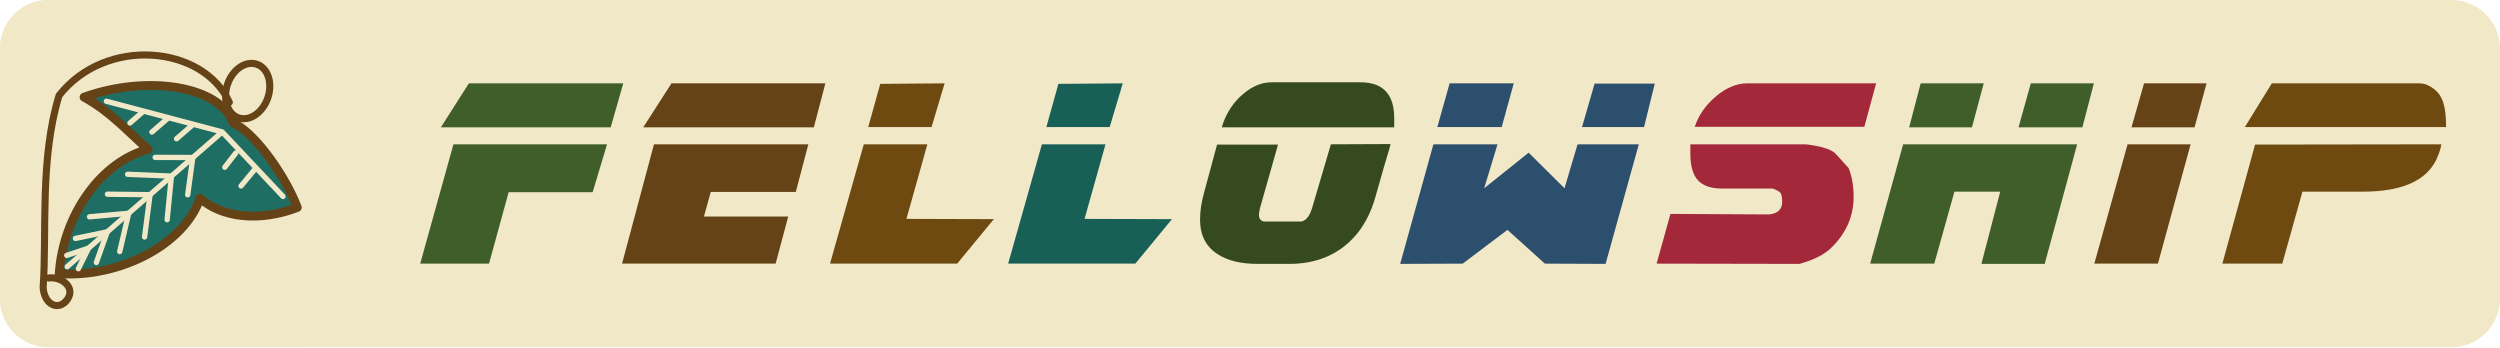
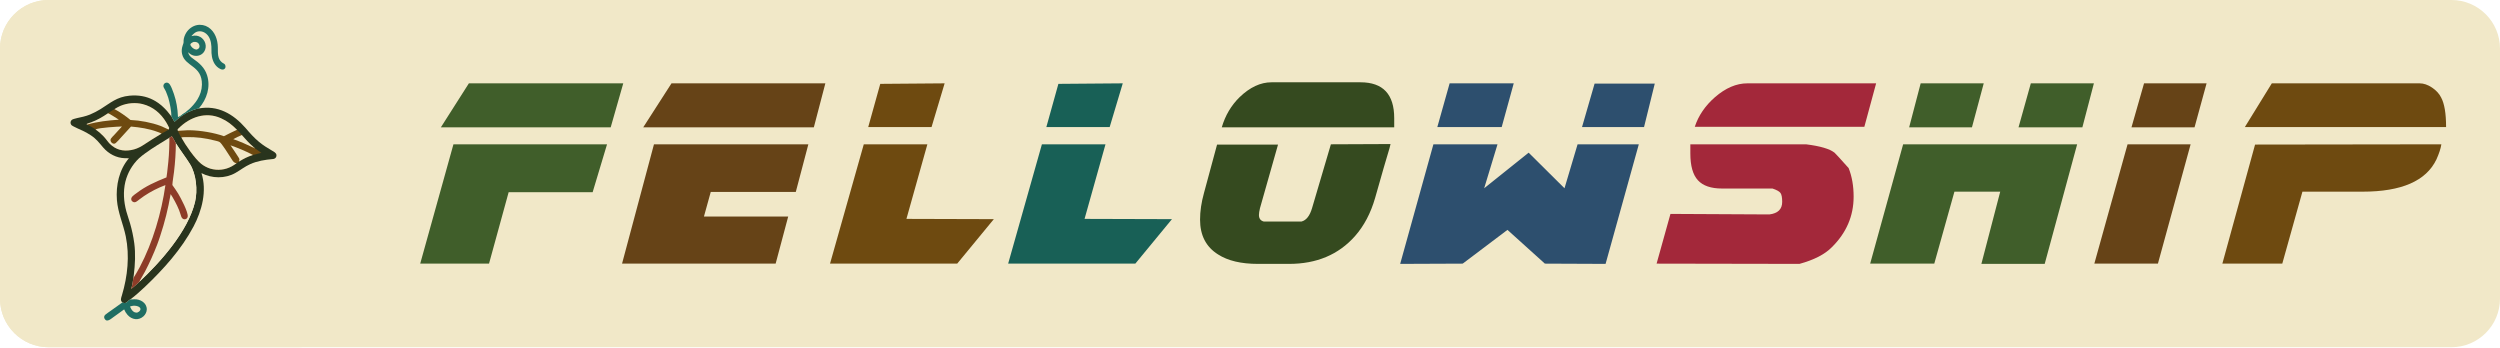
<svg xmlns="http://www.w3.org/2000/svg" viewBox="0 0 1440 200" width="1440" height="200" role="img" aria-label="Fellowship — Esper Themes">
  <rect width="1440" height="200" rx="28" fill="#F1E8C8" />
-   <g fill="none" stroke="#664317" stroke-width="5" stroke-linejoin="round" stroke-linecap="round">
-     <rect width="200" height="200" rx="28" fill="#F1E8C8" stroke="none" />
-     <g transform="translate(128 76) rotate(139) scale(1.02 -1.02)">
-       <path d="M-8,0 C-16,-20 10,-52 46,-66 C40,-50 40,-34 38,-20 C62,-32 98,-24 122,0 C98,24 58,34 34,20 C32,36 18,52 -4,60 C-10,44 -14,14 -8,0 Z" fill="#1F6E63" />
-       <g stroke="#F1E8C8" stroke-width="3">
-         <path d="M0,0 L116,0 M0,0 L38,-56 M0,0 L-2,50" />
-         <path d="M22,0 L38,-14 M22,0 L38,14 M38,0 L56,-17 M38,0 L56,17 M54,0 L72,-16 M54,0 L72,16 M70,0 L88,-13 M70,0 L88,13 M86,0 L102,-9 M86,0 L102,9 M100,0 L112,-5 M100,0 L112,5" />
-         <path d="M10,-14 L22,-14 M18,-26 L30,-26 M26,-38 L36,-38 M2,14 L12,16 M0,28 L12,30" />
-       </g>
-       <ellipse cx="-26" cy="-8" rx="16" ry="12" transform="rotate(30 -26 -8)" stroke-width="4" />
-       <path d="M-14,-10 C-24,-44 14,-84 56,-76 C88,-56 112,-22 134,0 C140,8 136,16 128,14 C120,12 122,2 128,-2" stroke-width="4" />
+   <g>
+     <rect width="200" height="200" rx="28" fill="#F1E8C8" />
+     <g transform="translate(33.35 7.75) scale(0.15073)">
+       <path fill="#29341D" d="M271.448 553.375C266.152 553.332 260.794 553.236 255.593 553.103C223.741 552.286 193.751 536.406 173.148 512.358C157.595 494.205 147.054 479.672 126.351 465.926C117.717 460.311 108.792 455.158 99.612 450.489C91.493 446.338 56.226 431.545 51.98 426.704C49.374 423.733 47.964 419.703 48.381 415.75C48.778 411.996 51.032 408.249 54.093 406.056C59.753 402.001 87.82 396.856 96.855 394.521C105.545 392.274 114.367 389.761 122.661 386.301C136.534 380.419 149.951 373.514 162.8 365.643C201.319 341.582 225.046 319.036 273.083 314.322C343.041 307.457 393.2 337.901 433.352 393.03C437.552 398.607 440.711 407.567 445.781 413.822C455.557 405.026 461.874 400.26 472.085 392.291C479.471 387.61 484.118 384.14 492.104 379.722C506.55 373.095 522.558 365.517 538.672 362.981C611.255 349.975 669.655 383.719 716.591 437.072C732.82 456.116 749.736 475.346 769.115 491.301C784.216 503.734 801.625 514.636 818.572 524.396C824.436 527.773 834 532.547 835.08 540.179C836.388 549.432 829.704 556.223 820.65 556.426C791.533 559.091 761.962 563.641 735.14 575.725C714.436 584.861 697.756 598.442 678.216 609.532C638.816 631.893 588.28 630.978 548.608 610.138C570.332 677.765 550.438 753.717 518.142 814.476C471.726 901.797 403.812 976.997 332.518 1044.76C316.778 1059.71 294.141 1080.09 276.611 1092.9C266.903 1096.86 263.451 1110.78 248.979 1105.55C248.044 1105.21 247.114 1104.86 246.189 1104.49C237.439 1095.29 241.505 1087.65 244.736 1076.85C266.433 1004.18 274.482 926.762 259.39 851.938C249.769 805.216 229.252 761.06 225.544 713.202C221.194 657.06 233.897 596.946 271.448 553.375Z" />
+       <path fill="#F1E8C8" d="M435.367 469.205C438.166 472.628 448.202 490.877 450.699 495.921C467.808 523.094 488.392 549.481 504.737 575.768C528.945 614.702 534.42 676.212 524.07 719.951C497.521 831.651 392.423 949.511 310.841 1025.88C308.668 1028.78 283.599 1050.21 280.011 1052.72C283.314 1042.91 287.559 1020.79 288.536 1010.49C288.88 1006.74 289.615 1002.78 290.085 999C294.935 960.016 297.107 917.276 291.851 878.178C288.374 852.42 282.992 826.955 275.748 801.993C271.407 786.79 265.582 771.383 261.517 756.217C251.577 719.13 248.792 680.723 257.782 643.218C266.351 608.748 284.583 577.441 310.334 552.975C316.438 547.152 327.274 539.051 334.183 534.02C363.312 512.81 394.974 494.066 425.684 475.173C428.887 473.143 432.115 471.154 435.367 469.205Z" />
+       <path fill="#F1E8C8" d="M450.699 495.921C467.808 523.094 488.392 549.481 504.737 575.768C528.945 614.702 534.42 676.212 524.07 719.951C497.521 831.651 392.423 949.511 310.841 1025.88C311.067 1023.88 330.002 991.783 332.995 986.048C350.336 952.733 365.796 918.473 379.304 883.429C383.479 872.677 387.183 861.574 390.807 850.622C408.197 798.078 421.579 744.938 430.817 690.386C433.321 693.954 435.851 698.084 438.047 701.85C450.576 723.338 462.501 746.16 469.44 770.152C471.501 777.28 473.736 784.961 482.279 786.435C485.408 786.98 488.626 786.255 491.219 784.422C493.937 782.483 495.476 779.55 496.045 776.31C498.893 760.096 468.768 703.698 460.006 689.136C453.055 677.582 445.195 666.644 437.414 655.643C437.674 644.673 442.295 617.92 443.77 605.172C448.194 566.943 450.499 534.189 450.699 495.921Z" />
+       <path fill="#8D3C28" d="M435.367 469.205C438.166 472.628 448.202 490.877 450.699 495.921C450.499 534.189 448.194 566.943 443.77 605.172C442.295 617.92 437.674 644.673 437.414 655.643C445.195 666.644 453.055 677.582 460.006 689.136C468.768 703.698 498.893 760.096 496.045 776.31C495.476 779.55 493.937 782.483 491.219 784.422C488.626 786.255 485.408 786.98 482.279 786.435C473.736 784.961 471.501 777.28 469.44 770.152C462.501 746.16 450.576 723.338 438.047 701.85C435.851 698.084 433.321 693.954 430.817 690.386C421.579 744.938 408.197 798.078 390.807 850.622C387.183 861.574 383.479 872.677 379.304 883.429C365.796 918.473 350.336 952.733 332.995 986.048C330.002 991.783 311.067 1023.88 310.841 1025.88C308.668 1028.78 283.599 1050.21 280.011 1052.72C283.314 1042.91 287.559 1020.79 288.536 1010.49C292.908 1005.28 309.031 976.535 312.797 969.417C362.593 875.313 395.91 761.337 410.838 655.881C382.13 666.612 354.765 680.64 329.291 697.68C323.189 701.898 317.188 706.26 311.292 710.761C307.914 713.345 301.894 718.304 298.306 720.162C295.366 721.685 291.933 721.946 288.796 720.884C285.675 719.843 282.333 716.885 281.062 713.838C276.043 701.805 292.075 693.164 299.542 687.372C334.923 659.921 373.738 642.948 414.869 626.471C416.908 616.538 418.061 601.574 419.34 591.238C423.338 558.918 425.512 526.284 425.904 493.729C425.948 490.085 426.361 478.214 425.684 475.173C428.887 473.143 432.115 471.154 435.367 469.205Z" />
+       <path fill="#6E4A10" d="M458.512 448.486C456.177 442.956 457.712 442.489 461.877 438.346C504.672 395.782 564.81 374.493 622.394 400.03C648.354 411.543 664.134 424.54 684.47 444.589C689.482 449.694 698.983 458.941 702.706 464.473C716.21 480.069 731.781 497.059 747.524 510.458C749.349 512.072 751.632 513.987 753.366 515.595C761.015 521.358 769.678 527.284 777.609 532.725C766.342 534.99 754.785 538.931 745.157 540.836C724.874 547.345 710.148 554.866 691.962 566.105C688.973 568.227 686.166 570.23 683.048 572.178C677.024 576.504 671.109 580.641 664.573 584.172C639.55 597.932 610.072 601.143 582.673 593.095C569.967 589.172 558.1 582.923 547.677 574.664C523.346 555.162 486.498 501.665 471.612 473.856C468.847 470.823 460.428 452.973 458.512 448.486Z" />
+       <path fill="#F1E8C8" d="M471.612 473.856C477.114 472.303 484.621 472.748 490.435 472.581C527.757 471.511 564.015 476.31 600.082 485.72C605.846 487.224 612.753 488.4 617.961 491.305C625.758 495.653 653.311 540.32 660.11 550.691C663.881 556.443 667.871 564.386 673.304 568.712C676.085 570.927 679.59 571.714 683.048 572.178C677.024 576.504 671.109 580.641 664.573 584.172C639.55 597.932 610.072 601.143 582.673 593.095C569.967 589.172 558.1 582.923 547.677 574.664C523.346 555.162 486.498 501.665 471.612 473.856Z" />
+       <path fill="#F1E8C8" d="M458.512 448.486C456.177 442.956 457.712 442.489 461.877 438.346C504.672 395.782 564.81 374.493 622.394 400.03C648.354 411.543 664.134 424.54 684.47 444.589C668.248 451.775 650.306 460.952 634.386 469.066C597.002 455.559 543.857 446.968 504.434 446.329C488.051 446.064 473.996 448.208 458.512 448.486Z" />
+       <path fill="#F1E8C8" d="M659.524 503.862C680.987 510.966 725.716 529.293 745.157 540.836C724.874 547.345 710.148 554.866 691.962 566.105C693.692 556.814 695.65 558.216 689.541 548.93C679.587 533.797 670.041 518.634 659.524 503.862Z" />
+       <path fill="#F1E8C8" d="M670.124 480.282C679.526 474.754 692.566 469.064 702.706 464.473C716.21 480.069 731.781 497.059 747.524 510.458L746.87 512.78C719.592 499.629 699.01 490.644 670.124 480.282Z" />
+       <path fill="#F1E8C8" d="M747.524 510.458C749.349 512.072 751.632 513.987 753.366 515.595C750.511 514.927 749.416 514.332 746.87 512.78L747.524 510.458Z" />
+       <path fill="#6E4A10" d="M216.214 365.571C223.423 361.202 231.317 356.327 239.109 353.095C265.457 342.167 296.418 339.397 324.104 346.398C363.658 356.4 393.457 381.976 414.143 416.324C418.199 423.146 421.913 430.166 425.27 437.358L423.658 443.518C417.204 447.467 402.862 456.062 396.177 459.103C384.015 466.946 371.19 474.388 358.626 482.091C330.792 499.157 312.504 516.302 279.392 522.111C248.587 527.516 221.882 520.943 199.049 498.842C191.534 491.567 182.843 477.989 174.052 469.15C162.346 457.382 157.379 452.732 143.689 443.037C132.263 435.217 124.285 431.015 112.048 424.613C110.757 423.972 110.323 423.877 109.47 422.689C110.885 421.156 123.837 417.192 126.732 416.145C150.392 407.586 171.043 395.301 191.725 381.289C194.934 378.596 212.291 367.628 216.214 365.571Z" />
+       <path fill="#F1E8C8" d="M143.689 443.037C158.457 436.3 225.187 432.652 244.785 431.886L215.711 463.696C211.954 467.778 205.001 474.235 202.371 478.603C196.371 488.566 210.852 504.024 221.012 495.225C228.272 488.938 234.809 480.962 241.258 473.888L279.292 432.221C313.358 435.156 347.63 440.456 379.831 452.262C383.927 453.764 392.754 456.861 396.177 459.103C384.015 466.946 371.19 474.388 358.626 482.091C330.792 499.157 312.504 516.302 279.392 522.111C248.587 527.516 221.882 520.943 199.049 498.842C191.534 491.567 182.843 477.989 174.052 469.15C162.346 457.382 157.379 452.732 143.689 443.037Z" />
+       <path fill="#F1E8C8" d="M216.214 365.571C223.423 361.202 231.317 356.327 239.109 353.095C265.457 342.167 296.418 339.397 324.104 346.398C363.658 356.4 393.457 381.976 414.143 416.324C418.199 423.146 421.913 430.166 425.27 437.358L423.658 443.518C414.762 440.54 402.657 433.57 392.178 429.688C357.431 416.815 314.353 408.63 277.267 407.063C261.727 393.849 234.274 374.639 216.214 365.571Z" />
+       <path fill="#F1E8C8" d="M191.725 381.289C201.29 385.057 222.92 399.859 233.005 405.935C191.711 409.027 152.147 412.823 112.048 424.613C110.757 423.972 110.323 423.877 109.47 422.689C110.885 421.156 123.837 417.192 126.732 416.145C150.392 407.586 171.043 395.301 191.725 381.289Z" />
+       <path fill="#1F6E63" d="M488.593 377.141C490.418 374.29 498.718 368.598 501.744 365.782C513.23 355.091 524.531 342.697 532.778 329.296C543.639 311.65 550.106 292.756 550.408 271.952C551.478 198.321 485.766 203.983 474.588 155.099C472.129 144.344 472.975 134.127 476.402 123.719C477.577 120.151 479.199 116.458 480.007 112.803C480.708 109.635 480.121 105.992 480.332 102.739C480.971 92.879 485.323 81.648 490.524 73.402C499.502 59.168 514.287 48.158 530.814 44.609C546.031 41.491 561.864 44.448 574.929 52.849C600.66 69.606 610.844 100.59 611.266 130.032C611.551 149.903 609.256 173.307 627.157 187.298C629.757 189.33 633.06 190.807 635.789 192.723C641.198 196.52 642.189 205.568 637.942 210.592C629.698 220.115 615.195 209.989 608.331 203.793C593.777 190.656 588.092 170.306 586.959 151.308C586.488 143.1 587.101 134.729 586.563 126.508C585.556 108.752 581.198 90.258 567.296 78.007C559.8 71.401 550.05 67.466 540.007 68.145C526.571 69.052 518.398 77.061 510.159 86.625C513.527 85.835 517.724 84.967 521.132 84.699C531.791 83.84 542.349 87.292 550.442 94.281C558.87 101.446 564.055 111.705 564.825 122.74C565.584 132.676 562.334 142.503 555.8 150.027C546.368 160.672 531.999 164.257 518.406 160.862C509.846 158.724 503.683 153.766 497.352 147.983C500.816 160.136 505.819 165.41 516.219 172.581C540.543 189.352 560.753 206.986 570.031 236.053C584.298 280.747 569.126 327.863 538.98 362.311C538.877 362.535 538.775 362.758 538.672 362.981C522.558 365.517 506.55 373.095 492.104 379.722C484.118 384.14 479.471 387.61 472.085 392.291C472.195 392.047 473.289 389.948 473.299 389.877C471.894 389.927 472.039 390.586 469.796 390.405C473.61 387.669 485.294 379.104 488.593 377.141Z" />
+       <path fill="#1F6E63" d="M469.796 390.405C473.61 387.669 485.294 379.104 488.593 377.141C487.079 380.637 482.204 383.476 478.77 385.782L477.13 386.894C476.735 387.164 476.264 387.598 476.053 388.036L476.114 388.105C477.27 387.585 480.394 385.028 481.374 384.675C484.533 383.537 489.393 378.202 492.104 379.722C484.118 384.14 479.471 387.61 472.085 392.291C472.195 392.047 473.289 389.948 473.299 389.877C471.894 389.927 472.039 390.586 469.796 390.405Z" />
+       <path fill="#F1E8C8" d="M518.781 108.749C529.565 108.013 538.433 110.983 540.859 122.615C542.596 130.939 536.75 136.932 528.997 138.128C518.769 136.406 512.163 130.871 507 122.047C503.161 115.486 514.097 110.572 518.781 108.749Z" />
+       <path fill="#1F6E63" d="M276.611 1092.9C281.124 1093.12 287.369 1092.45 292.093 1092.25C314.808 1091.25 339.758 1105.82 339.686 1130.71C339.617 1140.46 334.427 1150.66 327.282 1157.17C308.17 1174.52 282.526 1170.56 266.09 1151.86C260.633 1145.63 256.252 1138.53 253.128 1130.85C239.677 1140.07 226.638 1150.67 213.251 1159.65C203.232 1166.37 187.564 1182.62 178.472 1166.74C175.443 1161.45 176.44 1155.57 181.022 1151.38C187.908 1145.65 195.794 1140.53 203.1 1135.32L246.189 1104.49C247.114 1104.86 248.044 1105.21 248.979 1105.55C263.451 1110.78 266.903 1096.86 276.611 1092.9Z" />
+       <path fill="#F1E8C8" d="M288.069 1117.04C295.089 1116.26 306.454 1117.9 311.812 1122.65C320.969 1130.76 311.555 1140.29 303.103 1143.08C287.904 1144.61 280.843 1132.03 275.432 1120.04C280.816 1118.15 282.434 1117.82 288.069 1117.04Z" />
+       <path fill="#1F6E63" d="M433.352 393.03C434.4 374.802 427.156 340.603 421.84 322.526C419.332 314.116 415.614 306.078 412.591 297.873C409.121 288.452 398.202 279.689 405.676 269.391C407.636 266.663 410.616 264.844 413.938 264.348C426.077 262.58 431.899 278.469 435.757 287.47C446.95 314.152 454.139 342.341 457.09 371.124C457.992 379.352 458.109 387.849 458.883 396.167C462.427 394.439 466.099 392.227 469.796 390.405C472.039 390.586 471.894 389.927 473.299 389.877C473.289 389.948 472.195 392.047 472.085 392.291C461.874 400.26 455.557 405.026 445.781 413.822C440.711 407.567 437.552 398.607 433.352 393.03Z" />
    </g>
  </g>
  <g aria-hidden="true">
    <path transform="translate(244.0 152) scale(0.15072 -0.15072)" fill="#405E2A" d="M763 690 715 522H66L173 690ZM701 457 646 274H325L250 1H-13L114 457Z" />
    <path transform="translate(358.6 152) scale(0.15072 -0.15072)" fill="#664317" d="M775 690 731 522H79L187 690ZM710 457 662 275H337L311 181H633L585 1H-2L120 457Z" />
    <path transform="translate(479.0 152) scale(0.15072 -0.15072)" fill="#6E4A10" d="M432 690 382 523H140L186 688ZM620 171 480 1H-6L123 457H366L286 172Z" />
    <path transform="translate(581.6 152) scale(0.15072 -0.15072)" fill="#186056" d="M432 690 382 523H140L186 688ZM620 171 480 1H-6L123 457H366L286 172Z" />
    <path transform="translate(684.3 152) scale(0.15072 -0.15072)" fill="#354A1F" d="M788 522H129Q149 590 197 637Q256 694 319 694H659Q788 694 788 557Q788 523 788 522ZM774 458 770 442Q754 390 715 252Q690 165 638 106Q544 0 386 0H267Q171 0 115 36Q46 79 46 169Q46 217 61 271L111 456H344L275 213Q271 196 271 187Q271 167 289 162H434Q461 169 474 213L546 457Z" />
    <path transform="translate(806.5 152) scale(0.15072 -0.15072)" fill="#2D4F6E" d="M973 689 932 523H695L743 689ZM434 690 388 523H142L189 690ZM912 457 785 0 553 1 410 130 239 1 0 0 127 457H372L321 289L491 425L628 289L678 457Z" />
    <path transform="translate(955.1 152) scale(0.15072 -0.15072)" fill="#A3283A" d="M833 690 788 524H140Q161 588 217 637Q278 690 341 690ZM664 64Q624 23 540 0L-6 1L47 191L425 189Q474 195 474 237Q474 262 467.5 271.0Q461 280 437 288H244Q181 288 152.0 319.5Q123 351 123 422Q123 457 123 457H565Q646 447 674 425Q678 422 728 366Q747 318 747 257Q747 146 664 64Z" />
    <path transform="translate(1084.0 152) scale(0.15072 -0.15072)" fill="#405E2A" d="M810 690 766 522H522L569 690ZM389 690 344 522H104L148 690ZM746 457 622 0H380L452 276H277L200 1H-45L81 457Z" />
    <path transform="translate(1209.5 152) scale(0.15072 -0.15072)" fill="#664317" d="M408 690 362 522H121L169 690ZM347 457 222 1H-21L106 457Z" />
    <path transform="translate(1273.9 152) scale(0.15072 -0.15072)" fill="#6E4A10" d="M896 523H127L230 690H795Q818 690 842.0 674.0Q866 658 877 636Q896 601 896 523ZM878 457Q874 432 859 399Q800 276 577 276H347L270 1H41L166 456Z" />
  </g>
</svg>
